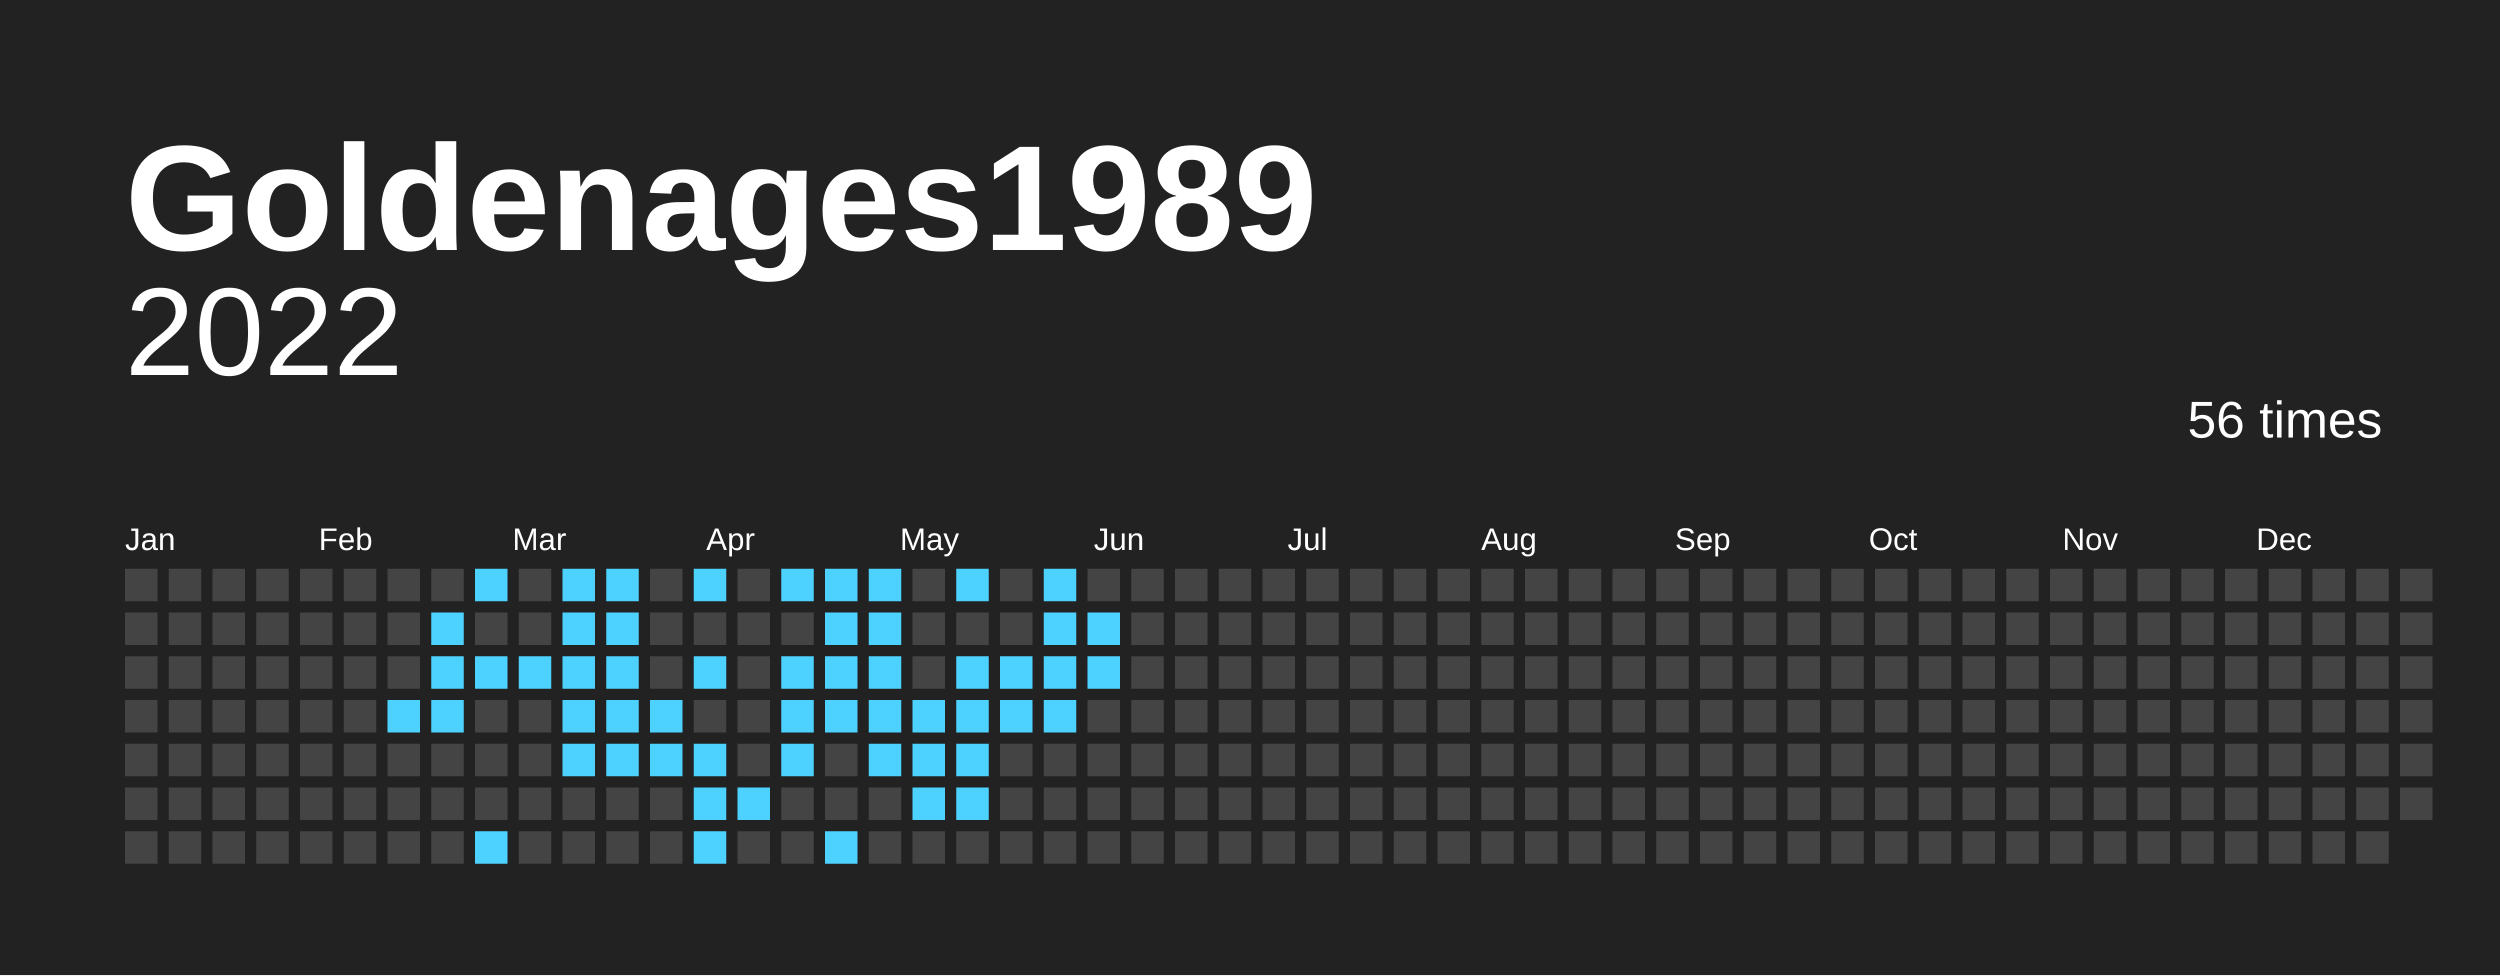
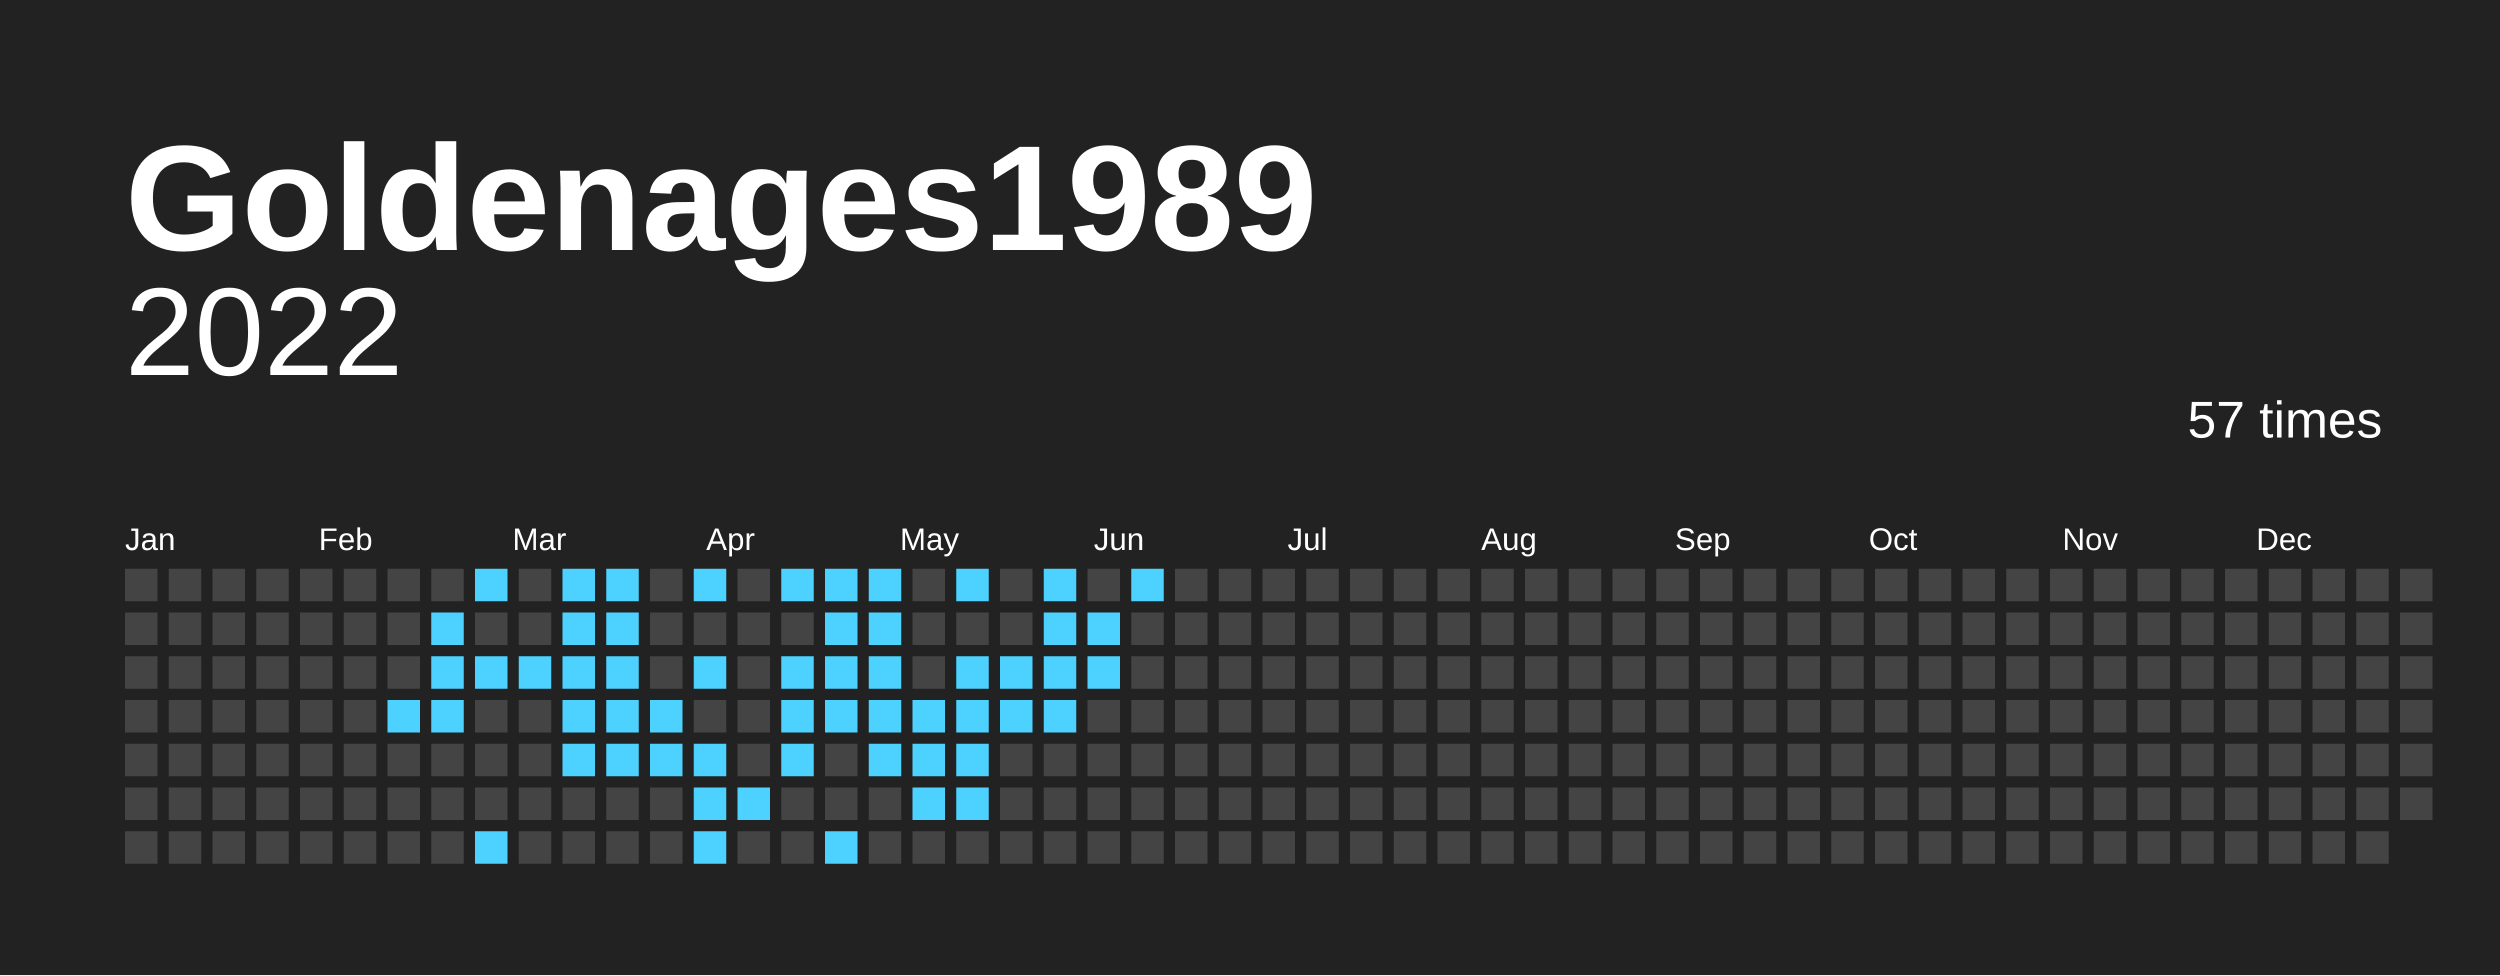
<svg xmlns="http://www.w3.org/2000/svg" baseProfile="full" height="78mm" version="1.1" viewBox="0,0,200,78" width="200mm">
  <defs />
  <rect fill="#222222" height="78" width="200" x="0" y="0" />
  <text fill="#FFFFFF" style="font-size:12px; font-family:Arial; font-weight:bold;" x="10" y="20">Goldenages1989</text>
  <text alignment-baseline="hanging" fill="#FFFFFF" style="font-size:10.0px; font-family:Arial;" x="10" y="30">2022</text>
-   <text alignment-baseline="hanging" fill="#FFFFFF" style="font-size:4.125px; font-family:Arial;" x="175" y="35">56 times</text>
+   <text alignment-baseline="hanging" fill="#FFFFFF" style="font-size:4.125px; font-family:Arial;" x="175" y="35">57 times</text>
  <text fill="#FFFFFF" style="font-size:2.5px; font-family:Arial" x="10.0" y="44">Jan</text>
  <text fill="#FFFFFF" style="font-size:2.5px; font-family:Arial" x="25.5" y="44">Feb</text>
  <text fill="#FFFFFF" style="font-size:2.5px; font-family:Arial" x="41.0" y="44">Mar</text>
  <text fill="#FFFFFF" style="font-size:2.5px; font-family:Arial" x="56.5" y="44">Apr</text>
  <text fill="#FFFFFF" style="font-size:2.5px; font-family:Arial" x="72.0" y="44">May</text>
  <text fill="#FFFFFF" style="font-size:2.5px; font-family:Arial" x="87.5" y="44">Jun</text>
  <text fill="#FFFFFF" style="font-size:2.5px; font-family:Arial" x="103.0" y="44">Jul</text>
  <text fill="#FFFFFF" style="font-size:2.5px; font-family:Arial" x="118.5" y="44">Aug</text>
  <text fill="#FFFFFF" style="font-size:2.5px; font-family:Arial" x="134.0" y="44">Sep</text>
  <text fill="#FFFFFF" style="font-size:2.5px; font-family:Arial" x="149.5" y="44">Oct</text>
  <text fill="#FFFFFF" style="font-size:2.5px; font-family:Arial" x="165.0" y="44">Nov</text>
  <text fill="#FFFFFF" style="font-size:2.5px; font-family:Arial" x="180.5" y="44">Dec</text>
  <rect fill="#444444" height="2.6" width="2.6" x="10.0" y="45.5" />
  <rect fill="#444444" height="2.6" width="2.6" x="10.0" y="49.0" />
  <rect fill="#444444" height="2.6" width="2.6" x="10.0" y="52.5" />
  <rect fill="#444444" height="2.6" width="2.6" x="10.0" y="56.0" />
  <rect fill="#444444" height="2.6" width="2.6" x="10.0" y="59.5" />
  <rect fill="#444444" height="2.6" width="2.6" x="10.0" y="63.0" />
  <rect fill="#444444" height="2.6" width="2.6" x="10.0" y="66.5" />
  <rect fill="#444444" height="2.6" width="2.6" x="13.5" y="45.5" />
  <rect fill="#444444" height="2.6" width="2.6" x="13.5" y="49.0" />
  <rect fill="#444444" height="2.6" width="2.6" x="13.5" y="52.5" />
  <rect fill="#444444" height="2.6" width="2.6" x="13.5" y="56.0" />
  <rect fill="#444444" height="2.6" width="2.6" x="13.5" y="59.5" />
  <rect fill="#444444" height="2.6" width="2.6" x="13.5" y="63.0" />
  <rect fill="#444444" height="2.6" width="2.6" x="13.5" y="66.5" />
  <rect fill="#444444" height="2.6" width="2.6" x="17.0" y="45.5" />
  <rect fill="#444444" height="2.6" width="2.6" x="17.0" y="49.0" />
  <rect fill="#444444" height="2.6" width="2.6" x="17.0" y="52.5" />
  <rect fill="#444444" height="2.6" width="2.6" x="17.0" y="56.0" />
  <rect fill="#444444" height="2.6" width="2.6" x="17.0" y="59.5" />
  <rect fill="#444444" height="2.6" width="2.6" x="17.0" y="63.0" />
  <rect fill="#444444" height="2.6" width="2.6" x="17.0" y="66.5" />
  <rect fill="#444444" height="2.6" width="2.6" x="20.5" y="45.5" />
  <rect fill="#444444" height="2.6" width="2.6" x="20.5" y="49.0" />
  <rect fill="#444444" height="2.6" width="2.6" x="20.5" y="52.5" />
  <rect fill="#444444" height="2.6" width="2.6" x="20.5" y="56.0" />
  <rect fill="#444444" height="2.6" width="2.6" x="20.5" y="59.5" />
  <rect fill="#444444" height="2.6" width="2.6" x="20.5" y="63.0" />
  <rect fill="#444444" height="2.6" width="2.6" x="20.5" y="66.5" />
  <rect fill="#444444" height="2.6" width="2.6" x="24.0" y="45.5" />
  <rect fill="#444444" height="2.6" width="2.6" x="24.0" y="49.0" />
  <rect fill="#444444" height="2.6" width="2.6" x="24.0" y="52.5" />
  <rect fill="#444444" height="2.6" width="2.6" x="24.0" y="56.0" />
  <rect fill="#444444" height="2.6" width="2.6" x="24.0" y="59.5" />
  <rect fill="#444444" height="2.6" width="2.6" x="24.0" y="63.0" />
  <rect fill="#444444" height="2.6" width="2.6" x="24.0" y="66.5" />
  <rect fill="#444444" height="2.6" width="2.6" x="27.5" y="45.5" />
  <rect fill="#444444" height="2.6" width="2.6" x="27.5" y="49.0" />
  <rect fill="#444444" height="2.6" width="2.6" x="27.5" y="52.5" />
  <rect fill="#444444" height="2.6" width="2.6" x="27.5" y="56.0" />
  <rect fill="#444444" height="2.6" width="2.6" x="27.5" y="59.5" />
  <rect fill="#444444" height="2.6" width="2.6" x="27.5" y="63.0" />
  <rect fill="#444444" height="2.6" width="2.6" x="27.5" y="66.5" />
  <rect fill="#444444" height="2.6" width="2.6" x="31.0" y="45.5" />
  <rect fill="#444444" height="2.6" width="2.6" x="31.0" y="49.0" />
  <rect fill="#444444" height="2.6" width="2.6" x="31.0" y="52.5" />
  <rect fill="#4DD2FF" height="2.6" width="2.6" x="31.0" y="56.0" />
  <rect fill="#444444" height="2.6" width="2.6" x="31.0" y="59.5" />
  <rect fill="#444444" height="2.6" width="2.6" x="31.0" y="63.0" />
  <rect fill="#444444" height="2.6" width="2.6" x="31.0" y="66.5" />
  <rect fill="#444444" height="2.6" width="2.6" x="34.5" y="45.5" />
  <rect fill="#4DD2FF" height="2.6" width="2.6" x="34.5" y="49.0" />
  <rect fill="#4DD2FF" height="2.6" width="2.6" x="34.5" y="52.5" />
  <rect fill="#4DD2FF" height="2.6" width="2.6" x="34.5" y="56.0" />
  <rect fill="#444444" height="2.6" width="2.6" x="34.5" y="59.5" />
  <rect fill="#444444" height="2.6" width="2.6" x="34.5" y="63.0" />
  <rect fill="#444444" height="2.6" width="2.6" x="34.5" y="66.5" />
  <rect fill="#4DD2FF" height="2.6" width="2.6" x="38.0" y="45.5" />
  <rect fill="#444444" height="2.6" width="2.6" x="38.0" y="49.0" />
  <rect fill="#4DD2FF" height="2.6" width="2.6" x="38.0" y="52.5" />
  <rect fill="#444444" height="2.6" width="2.6" x="38.0" y="56.0" />
  <rect fill="#444444" height="2.6" width="2.6" x="38.0" y="59.5" />
  <rect fill="#444444" height="2.6" width="2.6" x="38.0" y="63.0" />
  <rect fill="#4DD2FF" height="2.6" width="2.6" x="38.0" y="66.5" />
  <rect fill="#444444" height="2.6" width="2.6" x="41.5" y="45.5" />
  <rect fill="#444444" height="2.6" width="2.6" x="41.5" y="49.0" />
  <rect fill="#4DD2FF" height="2.6" width="2.6" x="41.5" y="52.5" />
  <rect fill="#444444" height="2.6" width="2.6" x="41.5" y="56.0" />
  <rect fill="#444444" height="2.6" width="2.6" x="41.5" y="59.5" />
  <rect fill="#444444" height="2.6" width="2.6" x="41.5" y="63.0" />
  <rect fill="#444444" height="2.6" width="2.6" x="41.5" y="66.5" />
  <rect fill="#4DD2FF" height="2.6" width="2.6" x="45.0" y="45.5" />
  <rect fill="#4DD2FF" height="2.6" width="2.6" x="45.0" y="49.0" />
  <rect fill="#4DD2FF" height="2.6" width="2.6" x="45.0" y="52.5" />
  <rect fill="#4DD2FF" height="2.6" width="2.6" x="45.0" y="56.0" />
  <rect fill="#4DD2FF" height="2.6" width="2.6" x="45.0" y="59.5" />
  <rect fill="#444444" height="2.6" width="2.6" x="45.0" y="63.0" />
  <rect fill="#444444" height="2.6" width="2.6" x="45.0" y="66.5" />
  <rect fill="#4DD2FF" height="2.6" width="2.6" x="48.5" y="45.5" />
  <rect fill="#4DD2FF" height="2.6" width="2.6" x="48.5" y="49.0" />
  <rect fill="#4DD2FF" height="2.6" width="2.6" x="48.5" y="52.5" />
  <rect fill="#4DD2FF" height="2.6" width="2.6" x="48.5" y="56.0" />
  <rect fill="#4DD2FF" height="2.6" width="2.6" x="48.5" y="59.5" />
  <rect fill="#444444" height="2.6" width="2.6" x="48.5" y="63.0" />
  <rect fill="#444444" height="2.6" width="2.6" x="48.5" y="66.5" />
  <rect fill="#444444" height="2.6" width="2.6" x="52.0" y="45.5" />
  <rect fill="#444444" height="2.6" width="2.6" x="52.0" y="49.0" />
  <rect fill="#444444" height="2.6" width="2.6" x="52.0" y="52.5" />
  <rect fill="#4DD2FF" height="2.6" width="2.6" x="52.0" y="56.0" />
  <rect fill="#4DD2FF" height="2.6" width="2.6" x="52.0" y="59.5" />
  <rect fill="#444444" height="2.6" width="2.6" x="52.0" y="63.0" />
  <rect fill="#444444" height="2.6" width="2.6" x="52.0" y="66.5" />
  <rect fill="#4DD2FF" height="2.6" width="2.6" x="55.5" y="45.5" />
  <rect fill="#444444" height="2.6" width="2.6" x="55.5" y="49.0" />
  <rect fill="#4DD2FF" height="2.6" width="2.6" x="55.5" y="52.5" />
  <rect fill="#444444" height="2.6" width="2.6" x="55.5" y="56.0" />
  <rect fill="#4DD2FF" height="2.6" width="2.6" x="55.5" y="59.5" />
  <rect fill="#4DD2FF" height="2.6" width="2.6" x="55.5" y="63.0" />
  <rect fill="#4DD2FF" height="2.6" width="2.6" x="55.5" y="66.5" />
  <rect fill="#444444" height="2.6" width="2.6" x="59.0" y="45.5" />
  <rect fill="#444444" height="2.6" width="2.6" x="59.0" y="49.0" />
  <rect fill="#444444" height="2.6" width="2.6" x="59.0" y="52.5" />
  <rect fill="#444444" height="2.6" width="2.6" x="59.0" y="56.0" />
  <rect fill="#444444" height="2.6" width="2.6" x="59.0" y="59.5" />
  <rect fill="#4DD2FF" height="2.6" width="2.6" x="59.0" y="63.0" />
  <rect fill="#444444" height="2.6" width="2.6" x="59.0" y="66.5" />
  <rect fill="#4DD2FF" height="2.6" width="2.6" x="62.5" y="45.5" />
  <rect fill="#444444" height="2.6" width="2.6" x="62.5" y="49.0" />
  <rect fill="#4DD2FF" height="2.6" width="2.6" x="62.5" y="52.5" />
  <rect fill="#4DD2FF" height="2.6" width="2.6" x="62.5" y="56.0" />
  <rect fill="#4DD2FF" height="2.6" width="2.6" x="62.5" y="59.5" />
  <rect fill="#444444" height="2.6" width="2.6" x="62.5" y="63.0" />
  <rect fill="#444444" height="2.6" width="2.6" x="62.5" y="66.5" />
  <rect fill="#4DD2FF" height="2.6" width="2.6" x="66.0" y="45.5" />
  <rect fill="#4DD2FF" height="2.6" width="2.6" x="66.0" y="49.0" />
  <rect fill="#4DD2FF" height="2.6" width="2.6" x="66.0" y="52.5" />
  <rect fill="#4DD2FF" height="2.6" width="2.6" x="66.0" y="56.0" />
  <rect fill="#444444" height="2.6" width="2.6" x="66.0" y="59.5" />
  <rect fill="#444444" height="2.6" width="2.6" x="66.0" y="63.0" />
  <rect fill="#4DD2FF" height="2.6" width="2.6" x="66.0" y="66.5" />
  <rect fill="#4DD2FF" height="2.6" width="2.6" x="69.5" y="45.5" />
  <rect fill="#4DD2FF" height="2.6" width="2.6" x="69.5" y="49.0" />
  <rect fill="#4DD2FF" height="2.6" width="2.6" x="69.5" y="52.5" />
  <rect fill="#4DD2FF" height="2.6" width="2.6" x="69.5" y="56.0" />
  <rect fill="#4DD2FF" height="2.6" width="2.6" x="69.5" y="59.5" />
  <rect fill="#444444" height="2.6" width="2.6" x="69.5" y="63.0" />
  <rect fill="#444444" height="2.6" width="2.6" x="69.5" y="66.5" />
  <rect fill="#444444" height="2.6" width="2.6" x="73.0" y="45.5" />
  <rect fill="#444444" height="2.6" width="2.6" x="73.0" y="49.0" />
  <rect fill="#444444" height="2.6" width="2.6" x="73.0" y="52.5" />
  <rect fill="#4DD2FF" height="2.6" width="2.6" x="73.0" y="56.0" />
  <rect fill="#4DD2FF" height="2.6" width="2.6" x="73.0" y="59.5" />
  <rect fill="#4DD2FF" height="2.6" width="2.6" x="73.0" y="63.0" />
  <rect fill="#444444" height="2.6" width="2.6" x="73.0" y="66.5" />
  <rect fill="#4DD2FF" height="2.6" width="2.6" x="76.5" y="45.5" />
  <rect fill="#444444" height="2.6" width="2.6" x="76.5" y="49.0" />
  <rect fill="#4DD2FF" height="2.6" width="2.6" x="76.5" y="52.5" />
  <rect fill="#4DD2FF" height="2.6" width="2.6" x="76.5" y="56.0" />
  <rect fill="#4DD2FF" height="2.6" width="2.6" x="76.5" y="59.5" />
  <rect fill="#4DD2FF" height="2.6" width="2.6" x="76.5" y="63.0" />
  <rect fill="#444444" height="2.6" width="2.6" x="76.5" y="66.5" />
  <rect fill="#444444" height="2.6" width="2.6" x="80.0" y="45.5" />
  <rect fill="#444444" height="2.6" width="2.6" x="80.0" y="49.0" />
  <rect fill="#4DD2FF" height="2.6" width="2.6" x="80.0" y="52.5" />
  <rect fill="#4DD2FF" height="2.6" width="2.6" x="80.0" y="56.0" />
  <rect fill="#444444" height="2.6" width="2.6" x="80.0" y="59.5" />
  <rect fill="#444444" height="2.6" width="2.6" x="80.0" y="63.0" />
  <rect fill="#444444" height="2.6" width="2.6" x="80.0" y="66.5" />
  <rect fill="#4DD2FF" height="2.6" width="2.6" x="83.5" y="45.5" />
  <rect fill="#4DD2FF" height="2.6" width="2.6" x="83.5" y="49.0" />
  <rect fill="#4DD2FF" height="2.6" width="2.6" x="83.5" y="52.5" />
  <rect fill="#4DD2FF" height="2.6" width="2.6" x="83.5" y="56.0" />
  <rect fill="#444444" height="2.6" width="2.6" x="83.5" y="59.5" />
  <rect fill="#444444" height="2.6" width="2.6" x="83.5" y="63.0" />
  <rect fill="#444444" height="2.6" width="2.6" x="83.5" y="66.5" />
  <rect fill="#444444" height="2.6" width="2.6" x="87.0" y="45.5" />
  <rect fill="#4DD2FF" height="2.6" width="2.6" x="87.0" y="49.0" />
  <rect fill="#4DD2FF" height="2.6" width="2.6" x="87.0" y="52.5" />
  <rect fill="#444444" height="2.6" width="2.6" x="87.0" y="56.0" />
  <rect fill="#444444" height="2.6" width="2.6" x="87.0" y="59.5" />
  <rect fill="#444444" height="2.6" width="2.6" x="87.0" y="63.0" />
  <rect fill="#444444" height="2.6" width="2.6" x="87.0" y="66.5" />
-   <rect fill="#444444" height="2.6" width="2.6" x="90.5" y="45.5" />
+   <rect fill="#4DD2FF" height="2.6" width="2.6" x="90.5" y="45.5" />
  <rect fill="#444444" height="2.6" width="2.6" x="90.5" y="49.0" />
  <rect fill="#444444" height="2.6" width="2.6" x="90.5" y="52.5" />
  <rect fill="#444444" height="2.6" width="2.6" x="90.5" y="56.0" />
  <rect fill="#444444" height="2.6" width="2.6" x="90.5" y="59.5" />
  <rect fill="#444444" height="2.6" width="2.6" x="90.5" y="63.0" />
  <rect fill="#444444" height="2.6" width="2.6" x="90.5" y="66.5" />
  <rect fill="#444444" height="2.6" width="2.6" x="94.0" y="45.5" />
  <rect fill="#444444" height="2.6" width="2.6" x="94.0" y="49.0" />
  <rect fill="#444444" height="2.6" width="2.6" x="94.0" y="52.5" />
  <rect fill="#444444" height="2.6" width="2.6" x="94.0" y="56.0" />
  <rect fill="#444444" height="2.6" width="2.6" x="94.0" y="59.5" />
  <rect fill="#444444" height="2.6" width="2.6" x="94.0" y="63.0" />
  <rect fill="#444444" height="2.6" width="2.6" x="94.0" y="66.5" />
  <rect fill="#444444" height="2.6" width="2.6" x="97.5" y="45.5" />
  <rect fill="#444444" height="2.6" width="2.6" x="97.5" y="49.0" />
  <rect fill="#444444" height="2.6" width="2.6" x="97.5" y="52.5" />
  <rect fill="#444444" height="2.6" width="2.6" x="97.5" y="56.0" />
  <rect fill="#444444" height="2.6" width="2.6" x="97.5" y="59.5" />
  <rect fill="#444444" height="2.6" width="2.6" x="97.5" y="63.0" />
  <rect fill="#444444" height="2.6" width="2.6" x="97.5" y="66.5" />
  <rect fill="#444444" height="2.6" width="2.6" x="101.0" y="45.5" />
  <rect fill="#444444" height="2.6" width="2.6" x="101.0" y="49.0" />
  <rect fill="#444444" height="2.6" width="2.6" x="101.0" y="52.5" />
  <rect fill="#444444" height="2.6" width="2.6" x="101.0" y="56.0" />
  <rect fill="#444444" height="2.6" width="2.6" x="101.0" y="59.5" />
  <rect fill="#444444" height="2.6" width="2.6" x="101.0" y="63.0" />
  <rect fill="#444444" height="2.6" width="2.6" x="101.0" y="66.5" />
  <rect fill="#444444" height="2.6" width="2.6" x="104.5" y="45.5" />
  <rect fill="#444444" height="2.6" width="2.6" x="104.5" y="49.0" />
  <rect fill="#444444" height="2.6" width="2.6" x="104.5" y="52.5" />
  <rect fill="#444444" height="2.6" width="2.6" x="104.5" y="56.0" />
  <rect fill="#444444" height="2.6" width="2.6" x="104.5" y="59.5" />
  <rect fill="#444444" height="2.6" width="2.6" x="104.5" y="63.0" />
  <rect fill="#444444" height="2.6" width="2.6" x="104.5" y="66.5" />
  <rect fill="#444444" height="2.6" width="2.6" x="108.0" y="45.5" />
  <rect fill="#444444" height="2.6" width="2.6" x="108.0" y="49.0" />
  <rect fill="#444444" height="2.6" width="2.6" x="108.0" y="52.5" />
  <rect fill="#444444" height="2.6" width="2.6" x="108.0" y="56.0" />
  <rect fill="#444444" height="2.6" width="2.6" x="108.0" y="59.5" />
  <rect fill="#444444" height="2.6" width="2.6" x="108.0" y="63.0" />
  <rect fill="#444444" height="2.6" width="2.6" x="108.0" y="66.5" />
  <rect fill="#444444" height="2.6" width="2.6" x="111.5" y="45.5" />
  <rect fill="#444444" height="2.6" width="2.6" x="111.5" y="49.0" />
  <rect fill="#444444" height="2.6" width="2.6" x="111.5" y="52.5" />
  <rect fill="#444444" height="2.6" width="2.6" x="111.5" y="56.0" />
  <rect fill="#444444" height="2.6" width="2.6" x="111.5" y="59.5" />
  <rect fill="#444444" height="2.6" width="2.6" x="111.5" y="63.0" />
  <rect fill="#444444" height="2.6" width="2.6" x="111.5" y="66.5" />
  <rect fill="#444444" height="2.6" width="2.6" x="115.0" y="45.5" />
  <rect fill="#444444" height="2.6" width="2.6" x="115.0" y="49.0" />
  <rect fill="#444444" height="2.6" width="2.6" x="115.0" y="52.5" />
  <rect fill="#444444" height="2.6" width="2.6" x="115.0" y="56.0" />
  <rect fill="#444444" height="2.6" width="2.6" x="115.0" y="59.5" />
  <rect fill="#444444" height="2.6" width="2.6" x="115.0" y="63.0" />
  <rect fill="#444444" height="2.6" width="2.6" x="115.0" y="66.5" />
  <rect fill="#444444" height="2.6" width="2.6" x="118.5" y="45.5" />
  <rect fill="#444444" height="2.6" width="2.6" x="118.5" y="49.0" />
  <rect fill="#444444" height="2.6" width="2.6" x="118.5" y="52.5" />
  <rect fill="#444444" height="2.6" width="2.6" x="118.5" y="56.0" />
  <rect fill="#444444" height="2.6" width="2.6" x="118.5" y="59.5" />
  <rect fill="#444444" height="2.6" width="2.6" x="118.5" y="63.0" />
  <rect fill="#444444" height="2.6" width="2.6" x="118.5" y="66.5" />
  <rect fill="#444444" height="2.6" width="2.6" x="122.0" y="45.5" />
  <rect fill="#444444" height="2.6" width="2.6" x="122.0" y="49.0" />
  <rect fill="#444444" height="2.6" width="2.6" x="122.0" y="52.5" />
  <rect fill="#444444" height="2.6" width="2.6" x="122.0" y="56.0" />
  <rect fill="#444444" height="2.6" width="2.6" x="122.0" y="59.5" />
  <rect fill="#444444" height="2.6" width="2.6" x="122.0" y="63.0" />
  <rect fill="#444444" height="2.6" width="2.6" x="122.0" y="66.5" />
  <rect fill="#444444" height="2.6" width="2.6" x="125.5" y="45.5" />
  <rect fill="#444444" height="2.6" width="2.6" x="125.5" y="49.0" />
  <rect fill="#444444" height="2.6" width="2.6" x="125.5" y="52.5" />
  <rect fill="#444444" height="2.6" width="2.6" x="125.5" y="56.0" />
  <rect fill="#444444" height="2.6" width="2.6" x="125.5" y="59.5" />
  <rect fill="#444444" height="2.6" width="2.6" x="125.5" y="63.0" />
  <rect fill="#444444" height="2.6" width="2.6" x="125.5" y="66.5" />
  <rect fill="#444444" height="2.6" width="2.6" x="129.0" y="45.5" />
  <rect fill="#444444" height="2.6" width="2.6" x="129.0" y="49.0" />
  <rect fill="#444444" height="2.6" width="2.6" x="129.0" y="52.5" />
  <rect fill="#444444" height="2.6" width="2.6" x="129.0" y="56.0" />
  <rect fill="#444444" height="2.6" width="2.6" x="129.0" y="59.5" />
  <rect fill="#444444" height="2.6" width="2.6" x="129.0" y="63.0" />
  <rect fill="#444444" height="2.6" width="2.6" x="129.0" y="66.5" />
  <rect fill="#444444" height="2.6" width="2.6" x="132.5" y="45.5" />
  <rect fill="#444444" height="2.6" width="2.6" x="132.5" y="49.0" />
  <rect fill="#444444" height="2.6" width="2.6" x="132.5" y="52.5" />
  <rect fill="#444444" height="2.6" width="2.6" x="132.5" y="56.0" />
  <rect fill="#444444" height="2.6" width="2.6" x="132.5" y="59.5" />
  <rect fill="#444444" height="2.6" width="2.6" x="132.5" y="63.0" />
  <rect fill="#444444" height="2.6" width="2.6" x="132.5" y="66.5" />
  <rect fill="#444444" height="2.6" width="2.6" x="136.0" y="45.5" />
  <rect fill="#444444" height="2.6" width="2.6" x="136.0" y="49.0" />
  <rect fill="#444444" height="2.6" width="2.6" x="136.0" y="52.5" />
  <rect fill="#444444" height="2.6" width="2.6" x="136.0" y="56.0" />
  <rect fill="#444444" height="2.6" width="2.6" x="136.0" y="59.5" />
  <rect fill="#444444" height="2.6" width="2.6" x="136.0" y="63.0" />
  <rect fill="#444444" height="2.6" width="2.6" x="136.0" y="66.5" />
  <rect fill="#444444" height="2.6" width="2.6" x="139.5" y="45.5" />
  <rect fill="#444444" height="2.6" width="2.6" x="139.5" y="49.0" />
  <rect fill="#444444" height="2.6" width="2.6" x="139.5" y="52.5" />
  <rect fill="#444444" height="2.6" width="2.6" x="139.5" y="56.0" />
  <rect fill="#444444" height="2.6" width="2.6" x="139.5" y="59.5" />
  <rect fill="#444444" height="2.6" width="2.6" x="139.5" y="63.0" />
  <rect fill="#444444" height="2.6" width="2.6" x="139.5" y="66.5" />
  <rect fill="#444444" height="2.6" width="2.6" x="143.0" y="45.5" />
  <rect fill="#444444" height="2.6" width="2.6" x="143.0" y="49.0" />
  <rect fill="#444444" height="2.6" width="2.6" x="143.0" y="52.5" />
  <rect fill="#444444" height="2.6" width="2.6" x="143.0" y="56.0" />
  <rect fill="#444444" height="2.6" width="2.6" x="143.0" y="59.5" />
  <rect fill="#444444" height="2.6" width="2.6" x="143.0" y="63.0" />
  <rect fill="#444444" height="2.6" width="2.6" x="143.0" y="66.5" />
  <rect fill="#444444" height="2.6" width="2.6" x="146.5" y="45.5" />
  <rect fill="#444444" height="2.6" width="2.6" x="146.5" y="49.0" />
  <rect fill="#444444" height="2.6" width="2.6" x="146.5" y="52.5" />
  <rect fill="#444444" height="2.6" width="2.6" x="146.5" y="56.0" />
  <rect fill="#444444" height="2.6" width="2.6" x="146.5" y="59.5" />
  <rect fill="#444444" height="2.6" width="2.6" x="146.5" y="63.0" />
  <rect fill="#444444" height="2.6" width="2.6" x="146.5" y="66.5" />
  <rect fill="#444444" height="2.6" width="2.6" x="150.0" y="45.5" />
  <rect fill="#444444" height="2.6" width="2.6" x="150.0" y="49.0" />
  <rect fill="#444444" height="2.6" width="2.6" x="150.0" y="52.5" />
  <rect fill="#444444" height="2.6" width="2.6" x="150.0" y="56.0" />
  <rect fill="#444444" height="2.6" width="2.6" x="150.0" y="59.5" />
  <rect fill="#444444" height="2.6" width="2.6" x="150.0" y="63.0" />
  <rect fill="#444444" height="2.6" width="2.6" x="150.0" y="66.5" />
  <rect fill="#444444" height="2.6" width="2.6" x="153.5" y="45.5" />
  <rect fill="#444444" height="2.6" width="2.6" x="153.5" y="49.0" />
  <rect fill="#444444" height="2.6" width="2.6" x="153.5" y="52.5" />
  <rect fill="#444444" height="2.6" width="2.6" x="153.5" y="56.0" />
  <rect fill="#444444" height="2.6" width="2.6" x="153.5" y="59.5" />
  <rect fill="#444444" height="2.6" width="2.6" x="153.5" y="63.0" />
  <rect fill="#444444" height="2.6" width="2.6" x="153.5" y="66.5" />
  <rect fill="#444444" height="2.6" width="2.6" x="157.0" y="45.5" />
  <rect fill="#444444" height="2.6" width="2.6" x="157.0" y="49.0" />
  <rect fill="#444444" height="2.6" width="2.6" x="157.0" y="52.5" />
  <rect fill="#444444" height="2.6" width="2.6" x="157.0" y="56.0" />
  <rect fill="#444444" height="2.6" width="2.6" x="157.0" y="59.5" />
  <rect fill="#444444" height="2.6" width="2.6" x="157.0" y="63.0" />
  <rect fill="#444444" height="2.6" width="2.6" x="157.0" y="66.5" />
  <rect fill="#444444" height="2.6" width="2.6" x="160.5" y="45.5" />
  <rect fill="#444444" height="2.6" width="2.6" x="160.5" y="49.0" />
  <rect fill="#444444" height="2.6" width="2.6" x="160.5" y="52.5" />
  <rect fill="#444444" height="2.6" width="2.6" x="160.5" y="56.0" />
  <rect fill="#444444" height="2.6" width="2.6" x="160.5" y="59.5" />
  <rect fill="#444444" height="2.6" width="2.6" x="160.5" y="63.0" />
  <rect fill="#444444" height="2.6" width="2.6" x="160.5" y="66.5" />
  <rect fill="#444444" height="2.6" width="2.6" x="164.0" y="45.5" />
  <rect fill="#444444" height="2.6" width="2.6" x="164.0" y="49.0" />
  <rect fill="#444444" height="2.6" width="2.6" x="164.0" y="52.5" />
  <rect fill="#444444" height="2.6" width="2.6" x="164.0" y="56.0" />
  <rect fill="#444444" height="2.6" width="2.6" x="164.0" y="59.5" />
  <rect fill="#444444" height="2.6" width="2.6" x="164.0" y="63.0" />
  <rect fill="#444444" height="2.6" width="2.6" x="164.0" y="66.5" />
  <rect fill="#444444" height="2.6" width="2.6" x="167.5" y="45.5" />
  <rect fill="#444444" height="2.6" width="2.6" x="167.5" y="49.0" />
  <rect fill="#444444" height="2.6" width="2.6" x="167.5" y="52.5" />
  <rect fill="#444444" height="2.6" width="2.6" x="167.5" y="56.0" />
  <rect fill="#444444" height="2.6" width="2.6" x="167.5" y="59.5" />
  <rect fill="#444444" height="2.6" width="2.6" x="167.5" y="63.0" />
  <rect fill="#444444" height="2.6" width="2.6" x="167.5" y="66.5" />
  <rect fill="#444444" height="2.6" width="2.6" x="171.0" y="45.5" />
  <rect fill="#444444" height="2.6" width="2.6" x="171.0" y="49.0" />
  <rect fill="#444444" height="2.6" width="2.6" x="171.0" y="52.5" />
  <rect fill="#444444" height="2.6" width="2.6" x="171.0" y="56.0" />
  <rect fill="#444444" height="2.6" width="2.6" x="171.0" y="59.5" />
  <rect fill="#444444" height="2.6" width="2.6" x="171.0" y="63.0" />
  <rect fill="#444444" height="2.6" width="2.6" x="171.0" y="66.5" />
  <rect fill="#444444" height="2.6" width="2.6" x="174.5" y="45.5" />
  <rect fill="#444444" height="2.6" width="2.6" x="174.5" y="49.0" />
  <rect fill="#444444" height="2.6" width="2.6" x="174.5" y="52.5" />
  <rect fill="#444444" height="2.6" width="2.6" x="174.5" y="56.0" />
  <rect fill="#444444" height="2.6" width="2.6" x="174.5" y="59.5" />
  <rect fill="#444444" height="2.6" width="2.6" x="174.5" y="63.0" />
  <rect fill="#444444" height="2.6" width="2.6" x="174.5" y="66.5" />
  <rect fill="#444444" height="2.6" width="2.6" x="178.0" y="45.5" />
  <rect fill="#444444" height="2.6" width="2.6" x="178.0" y="49.0" />
  <rect fill="#444444" height="2.6" width="2.6" x="178.0" y="52.5" />
  <rect fill="#444444" height="2.6" width="2.6" x="178.0" y="56.0" />
  <rect fill="#444444" height="2.6" width="2.6" x="178.0" y="59.5" />
  <rect fill="#444444" height="2.6" width="2.6" x="178.0" y="63.0" />
  <rect fill="#444444" height="2.6" width="2.6" x="178.0" y="66.5" />
  <rect fill="#444444" height="2.6" width="2.6" x="181.5" y="45.5" />
  <rect fill="#444444" height="2.6" width="2.6" x="181.5" y="49.0" />
  <rect fill="#444444" height="2.6" width="2.6" x="181.5" y="52.5" />
  <rect fill="#444444" height="2.6" width="2.6" x="181.5" y="56.0" />
  <rect fill="#444444" height="2.6" width="2.6" x="181.5" y="59.5" />
  <rect fill="#444444" height="2.6" width="2.6" x="181.5" y="63.0" />
  <rect fill="#444444" height="2.6" width="2.6" x="181.5" y="66.5" />
  <rect fill="#444444" height="2.6" width="2.6" x="185.0" y="45.5" />
  <rect fill="#444444" height="2.6" width="2.6" x="185.0" y="49.0" />
  <rect fill="#444444" height="2.6" width="2.6" x="185.0" y="52.5" />
  <rect fill="#444444" height="2.6" width="2.6" x="185.0" y="56.0" />
  <rect fill="#444444" height="2.6" width="2.6" x="185.0" y="59.5" />
  <rect fill="#444444" height="2.6" width="2.6" x="185.0" y="63.0" />
  <rect fill="#444444" height="2.6" width="2.6" x="185.0" y="66.5" />
  <rect fill="#444444" height="2.6" width="2.6" x="188.5" y="45.5" />
  <rect fill="#444444" height="2.6" width="2.6" x="188.5" y="49.0" />
  <rect fill="#444444" height="2.6" width="2.6" x="188.5" y="52.5" />
  <rect fill="#444444" height="2.6" width="2.6" x="188.5" y="56.0" />
  <rect fill="#444444" height="2.6" width="2.6" x="188.5" y="59.5" />
  <rect fill="#444444" height="2.6" width="2.6" x="188.5" y="63.0" />
  <rect fill="#444444" height="2.6" width="2.6" x="188.5" y="66.5" />
  <rect fill="#444444" height="2.6" width="2.6" x="192.0" y="45.5" />
  <rect fill="#444444" height="2.6" width="2.6" x="192.0" y="49.0" />
  <rect fill="#444444" height="2.6" width="2.6" x="192.0" y="52.5" />
  <rect fill="#444444" height="2.6" width="2.6" x="192.0" y="56.0" />
  <rect fill="#444444" height="2.6" width="2.6" x="192.0" y="59.5" />
  <rect fill="#444444" height="2.6" width="2.6" x="192.0" y="63.0" />
</svg>
